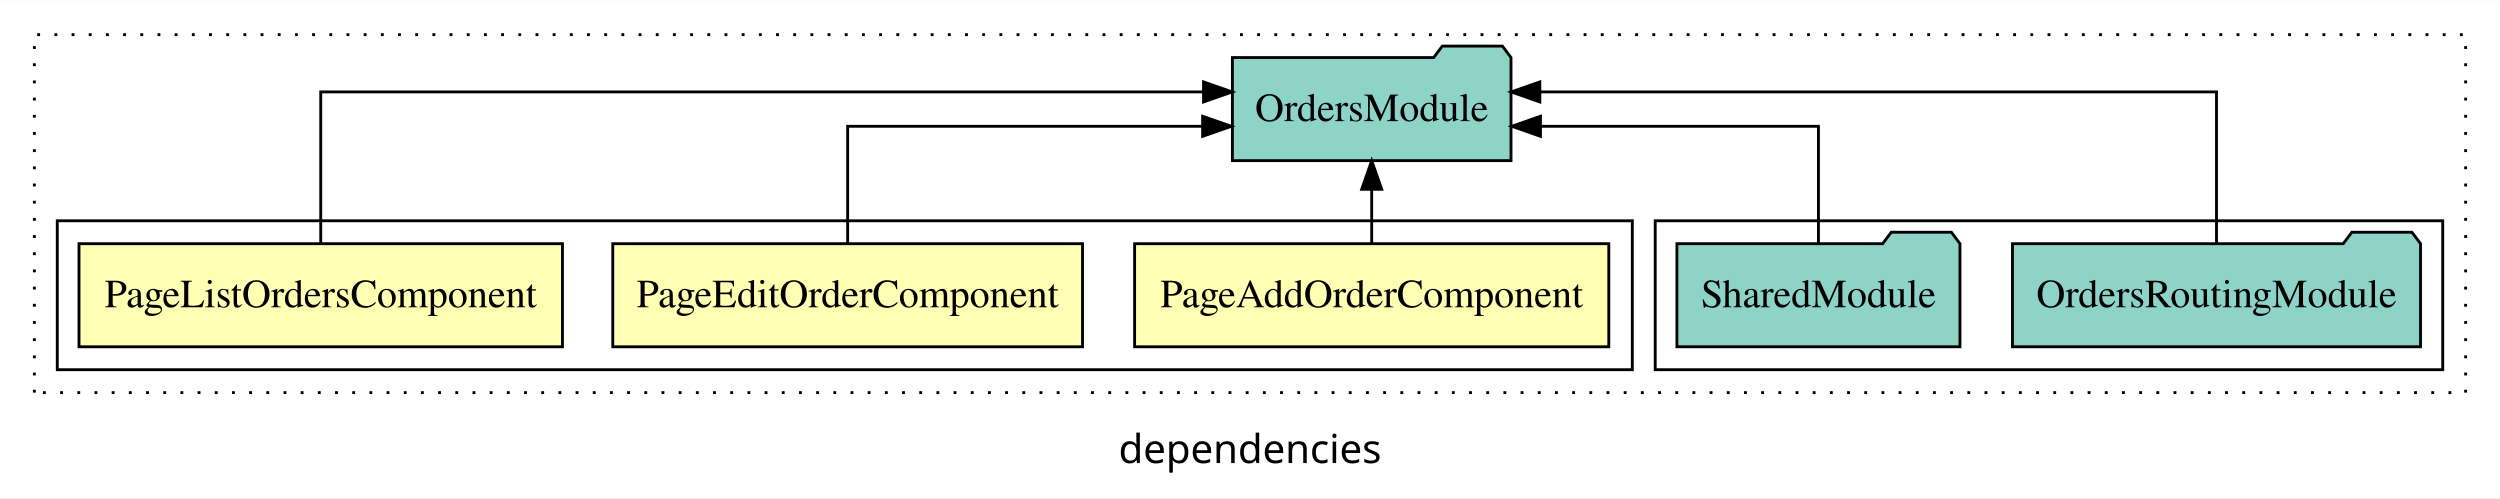
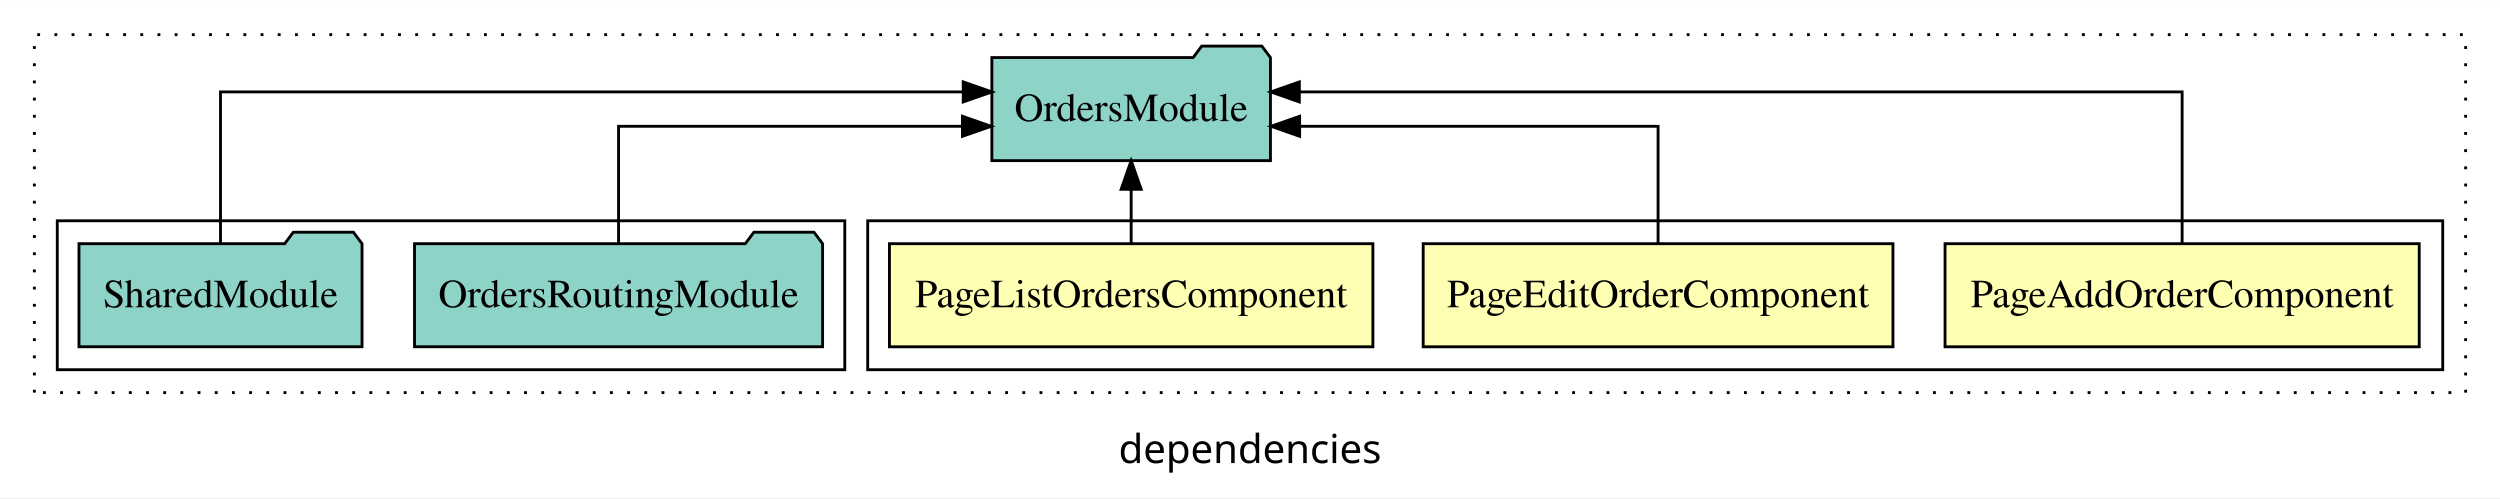
<svg xmlns="http://www.w3.org/2000/svg" width="873pt" height="174pt" viewBox="0.00 0.00 873.00 173.80">
  <g id="graph0" class="graph" transform="scale(1 1) rotate(0) translate(4 169.8)">
    <polygon fill="white" stroke="transparent" points="-4,4 -4,-169.8 869,-169.8 869,4 -4,4" />
    <text text-anchor="middle" x="432.5" y="-8.2" font-family="sans-serif" font-size="14.00">dependencies</text>
    <g id="clust1" class="cluster">
      <polygon fill="none" stroke="black" stroke-dasharray="1,5" points="8,-32.8 8,-157.8 857,-157.8 857,-32.8 8,-32.8" />
    </g>
+     <g id="clust2" class="cluster">
+       <polygon fill="none" stroke="black" points="299,-40.8 299,-92.8 849,-92.8 849,-40.8 299,-40.8" />
+     </g>
    <g id="clust6" class="cluster">
-       <polygon fill="none" stroke="black" points="574,-40.8 574,-92.8 849,-92.8 849,-40.8 574,-40.8" />
-     </g>
-     <g id="clust2" class="cluster">
-       <polygon fill="none" stroke="black" points="16,-40.8 16,-92.8 566,-92.8 566,-40.8 16,-40.8" />
+       <polygon fill="none" stroke="black" points="16,-40.8 16,-92.8 291,-92.8 291,-40.8 16,-40.8" />
    </g>
    <g id="node1" class="node">
-       <polygon fill="#ffffb3" stroke="black" points="557.79,-84.8 392.21,-84.8 392.21,-48.8 557.79,-48.8 557.79,-84.8" />
-       <text text-anchor="middle" x="475" y="-62.6" font-family="Times,serif" font-size="14.00">PageAddOrderComponent</text>
+       <polygon fill="#ffffb3" stroke="black" points="840.79,-84.8 675.21,-84.8 675.21,-48.8 840.79,-48.8 840.79,-84.8" />
+       <text text-anchor="middle" x="758" y="-62.6" font-family="Times,serif" font-size="14.00">PageAddOrderComponent</text>
    </g>
    <g id="node4" class="node">
-       <polygon fill="#8dd3c7" stroke="black" points="523.64,-149.8 520.64,-153.8 499.64,-153.8 496.64,-149.8 426.36,-149.8 426.36,-113.8 523.64,-113.8 523.64,-149.8" />
-       <text text-anchor="middle" x="475" y="-127.6" font-family="Times,serif" font-size="14.00">OrdersModule</text>
+       <polygon fill="#8dd3c7" stroke="black" points="439.64,-149.8 436.64,-153.8 415.64,-153.8 412.64,-149.8 342.36,-149.8 342.36,-113.8 439.64,-113.8 439.64,-149.8" />
+       <text text-anchor="middle" x="391" y="-127.6" font-family="Times,serif" font-size="14.00">OrdersModule</text>
    </g>
    <g id="edge1" class="edge">
-       <path fill="none" stroke="black" d="M475,-84.91C475,-84.91 475,-103.79 475,-103.79" />
-       <polygon fill="black" stroke="black" points="471.5,-103.79 475,-113.79 478.5,-103.79 471.5,-103.79" />
+       <path fill="none" stroke="black" d="M758,-85.08C758,-106.12 758,-137.8 758,-137.8 758,-137.8 449.73,-137.8 449.73,-137.8" />
+       <polygon fill="black" stroke="black" points="449.73,-134.3 439.73,-137.8 449.73,-141.3 449.73,-134.3" />
    </g>
    <g id="node2" class="node">
-       <polygon fill="#ffffb3" stroke="black" points="374.02,-84.8 209.98,-84.8 209.98,-48.8 374.02,-48.8 374.02,-84.8" />
-       <text text-anchor="middle" x="292" y="-62.6" font-family="Times,serif" font-size="14.00">PageEditOrderComponent</text>
+       <polygon fill="#ffffb3" stroke="black" points="657.02,-84.8 492.98,-84.8 492.98,-48.8 657.02,-48.8 657.02,-84.8" />
+       <text text-anchor="middle" x="575" y="-62.6" font-family="Times,serif" font-size="14.00">PageEditOrderComponent</text>
    </g>
    <g id="edge2" class="edge">
-       <path fill="none" stroke="black" d="M292,-84.82C292,-102.17 292,-125.8 292,-125.8 292,-125.8 415.96,-125.8 415.96,-125.8" />
-       <polygon fill="black" stroke="black" points="415.96,-129.3 425.96,-125.8 415.96,-122.3 415.96,-129.3" />
+       <path fill="none" stroke="black" d="M575,-84.82C575,-102.17 575,-125.8 575,-125.8 575,-125.8 449.83,-125.8 449.83,-125.8" />
+       <polygon fill="black" stroke="black" points="449.83,-122.3 439.83,-125.8 449.83,-129.3 449.83,-122.3" />
    </g>
    <g id="node3" class="node">
-       <polygon fill="#ffffb3" stroke="black" points="192.41,-84.8 23.59,-84.8 23.59,-48.8 192.41,-48.8 192.41,-84.8" />
-       <text text-anchor="middle" x="108" y="-62.6" font-family="Times,serif" font-size="14.00">PageListOrdersComponent</text>
+       <polygon fill="#ffffb3" stroke="black" points="475.41,-84.8 306.59,-84.8 306.59,-48.8 475.41,-48.8 475.41,-84.8" />
+       <text text-anchor="middle" x="391" y="-62.6" font-family="Times,serif" font-size="14.00">PageListOrdersComponent</text>
    </g>
    <g id="edge3" class="edge">
-       <path fill="none" stroke="black" d="M108,-85.08C108,-106.12 108,-137.8 108,-137.8 108,-137.8 416.27,-137.8 416.27,-137.8" />
-       <polygon fill="black" stroke="black" points="416.27,-141.3 426.27,-137.8 416.27,-134.3 416.27,-141.3" />
+       <path fill="none" stroke="black" d="M391,-84.91C391,-84.91 391,-103.79 391,-103.79" />
+       <polygon fill="black" stroke="black" points="387.5,-103.79 391,-113.79 394.5,-103.79 387.5,-103.79" />
    </g>
    <g id="node5" class="node">
-       <polygon fill="#8dd3c7" stroke="black" points="841.25,-84.8 838.25,-88.8 817.25,-88.8 814.25,-84.8 698.75,-84.8 698.75,-48.8 841.25,-48.8 841.25,-84.8" />
-       <text text-anchor="middle" x="770" y="-62.6" font-family="Times,serif" font-size="14.00">OrdersRoutingModule</text>
+       <polygon fill="#8dd3c7" stroke="black" points="283.25,-84.8 280.25,-88.8 259.25,-88.8 256.25,-84.8 140.75,-84.8 140.75,-48.8 283.25,-48.8 283.25,-84.8" />
+       <text text-anchor="middle" x="212" y="-62.6" font-family="Times,serif" font-size="14.00">OrdersRoutingModule</text>
    </g>
    <g id="edge4" class="edge">
-       <path fill="none" stroke="black" d="M770,-85.08C770,-106.12 770,-137.8 770,-137.8 770,-137.8 533.71,-137.8 533.71,-137.8" />
-       <polygon fill="black" stroke="black" points="533.71,-134.3 523.71,-137.8 533.71,-141.3 533.71,-134.3" />
+       <path fill="none" stroke="black" d="M212,-84.82C212,-102.17 212,-125.8 212,-125.8 212,-125.8 332.09,-125.8 332.09,-125.8" />
+       <polygon fill="black" stroke="black" points="332.09,-129.3 342.09,-125.8 332.09,-122.3 332.09,-129.3" />
    </g>
    <g id="node6" class="node">
-       <polygon fill="#8dd3c7" stroke="black" points="680.42,-84.8 677.42,-88.8 656.42,-88.8 653.42,-84.8 581.58,-84.8 581.58,-48.8 680.42,-48.8 680.42,-84.8" />
-       <text text-anchor="middle" x="631" y="-62.6" font-family="Times,serif" font-size="14.00">SharedModule</text>
+       <polygon fill="#8dd3c7" stroke="black" points="122.42,-84.8 119.42,-88.8 98.42,-88.8 95.42,-84.8 23.58,-84.8 23.58,-48.8 122.42,-48.8 122.42,-84.8" />
+       <text text-anchor="middle" x="73" y="-62.6" font-family="Times,serif" font-size="14.00">SharedModule</text>
    </g>
    <g id="edge5" class="edge">
-       <path fill="none" stroke="black" d="M631,-84.82C631,-102.17 631,-125.8 631,-125.8 631,-125.8 533.93,-125.8 533.93,-125.8" />
-       <polygon fill="black" stroke="black" points="533.93,-122.3 523.93,-125.8 533.93,-129.3 533.93,-122.3" />
+       <path fill="none" stroke="black" d="M73,-85.08C73,-106.12 73,-137.8 73,-137.8 73,-137.8 332.36,-137.8 332.36,-137.8" />
+       <polygon fill="black" stroke="black" points="332.36,-141.3 342.36,-137.8 332.36,-134.3 332.36,-141.3" />
    </g>
  </g>
</svg>
